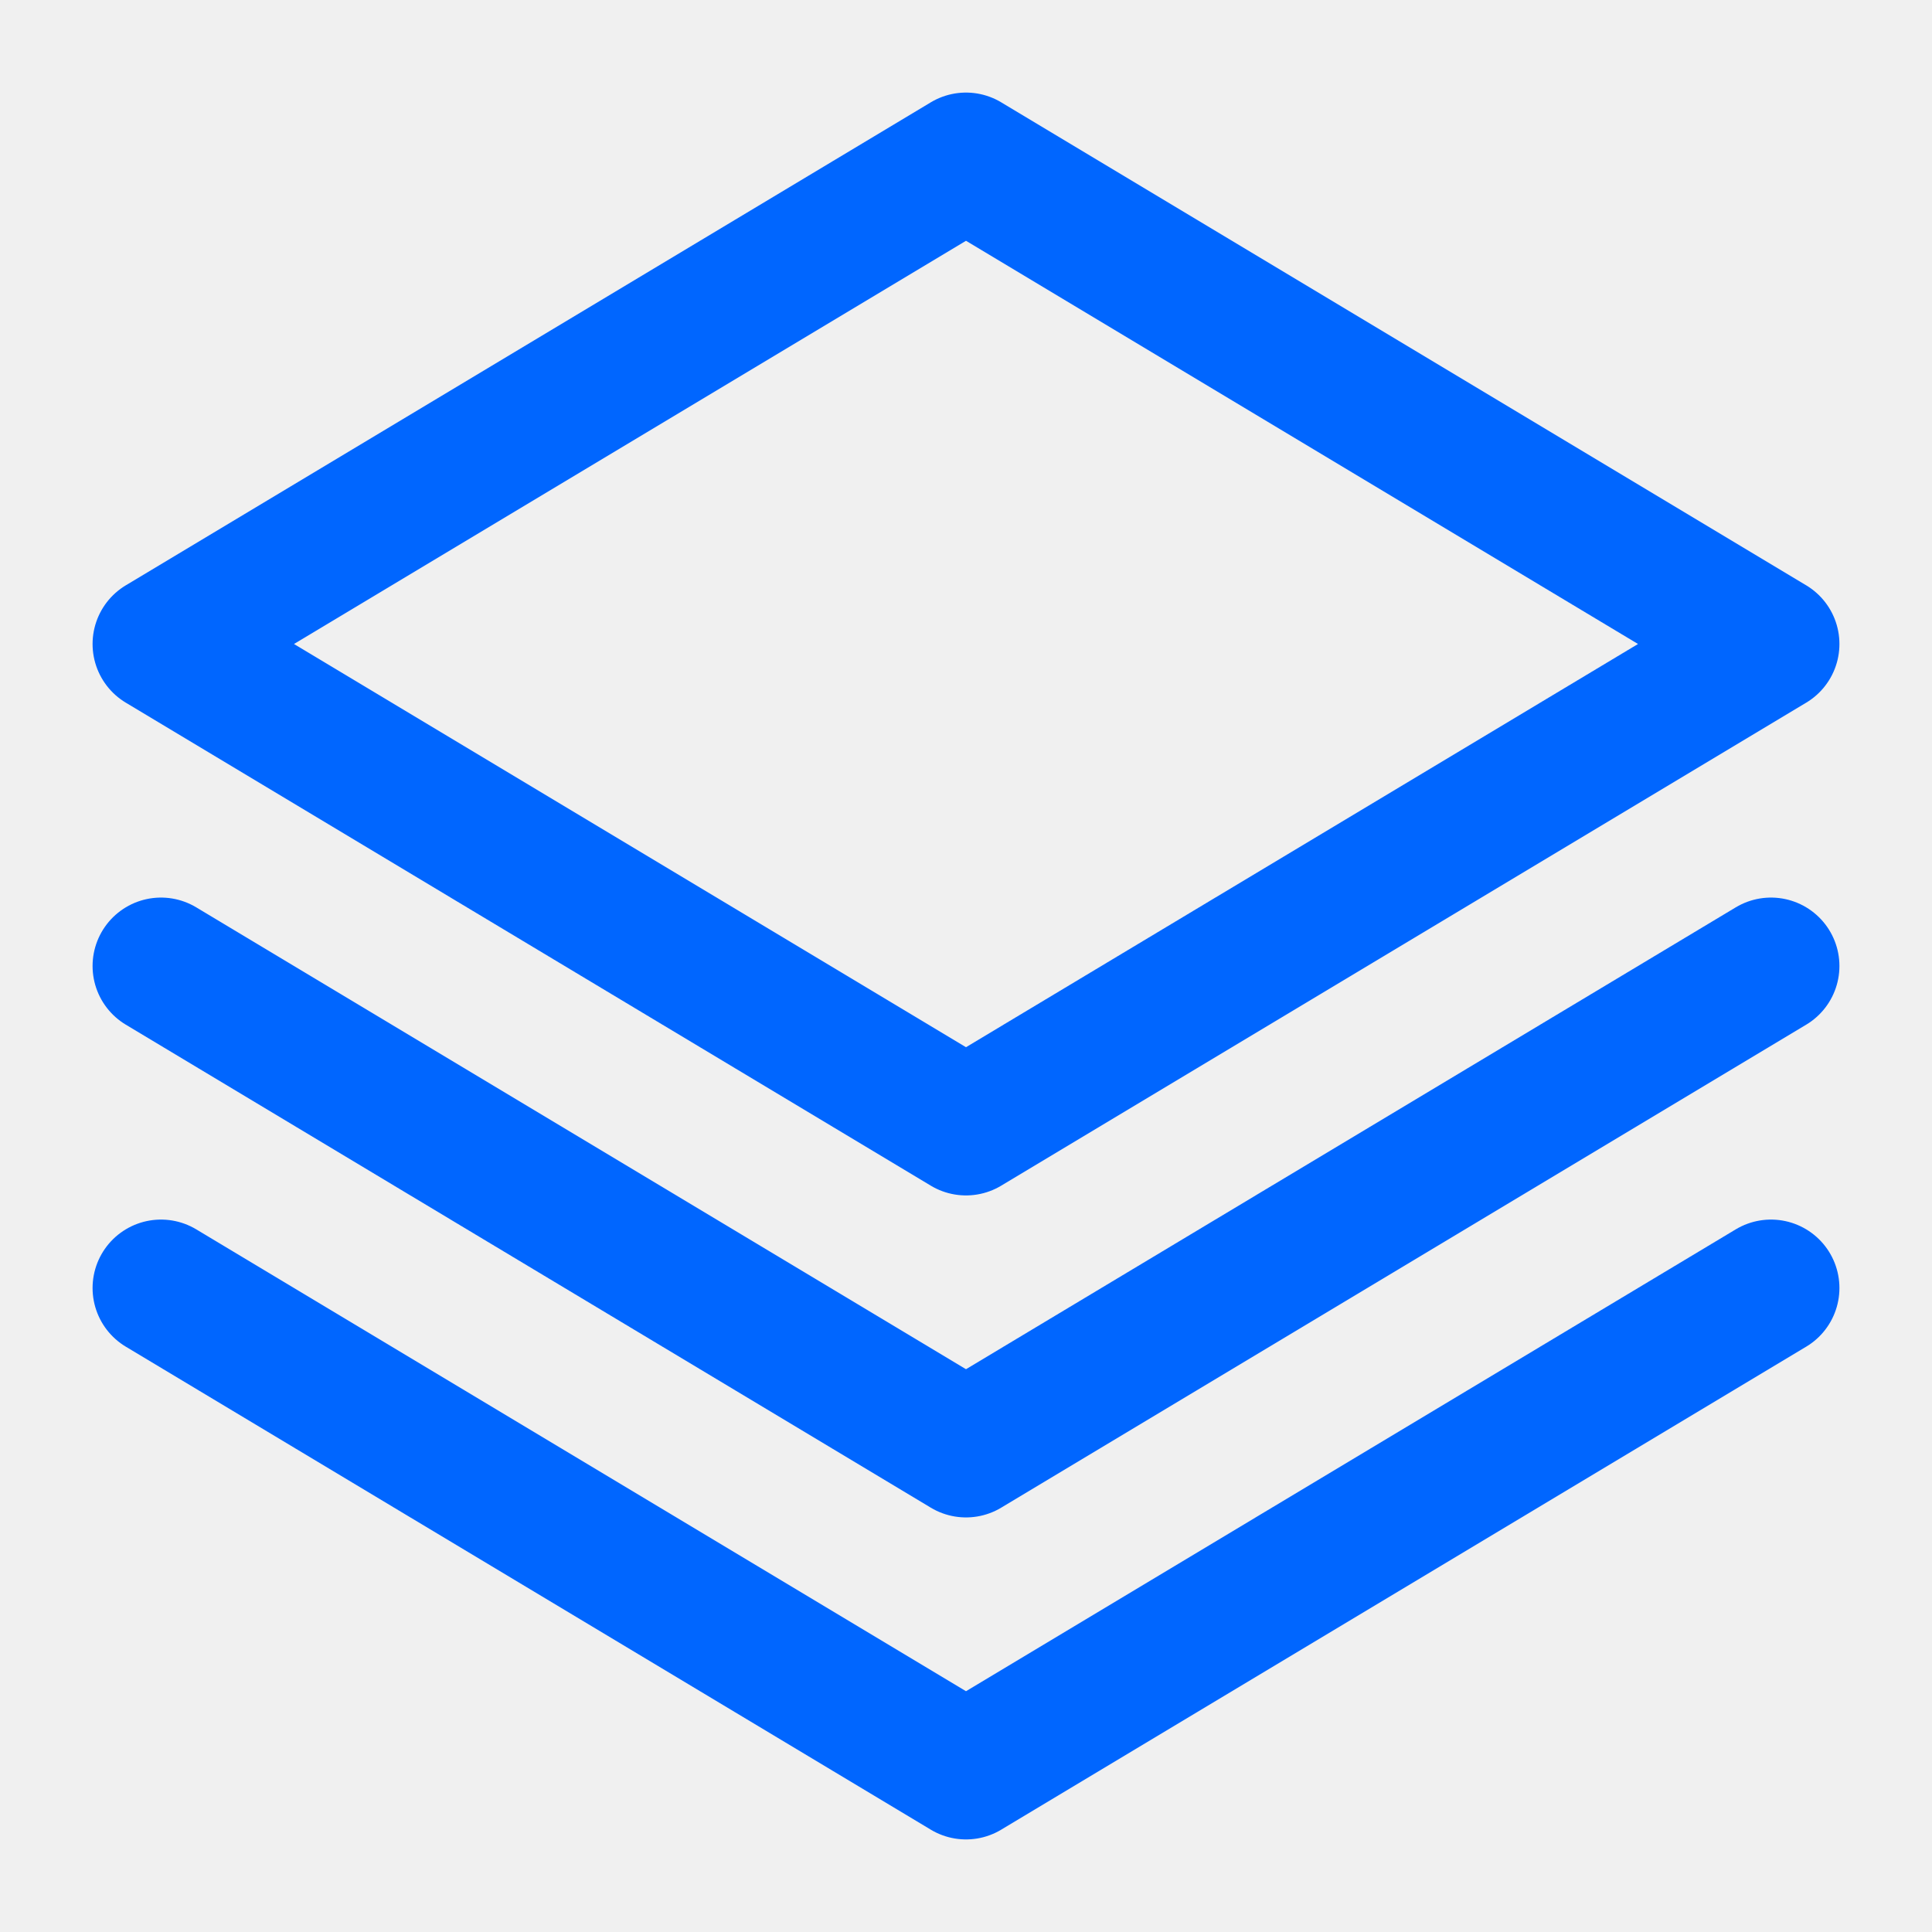
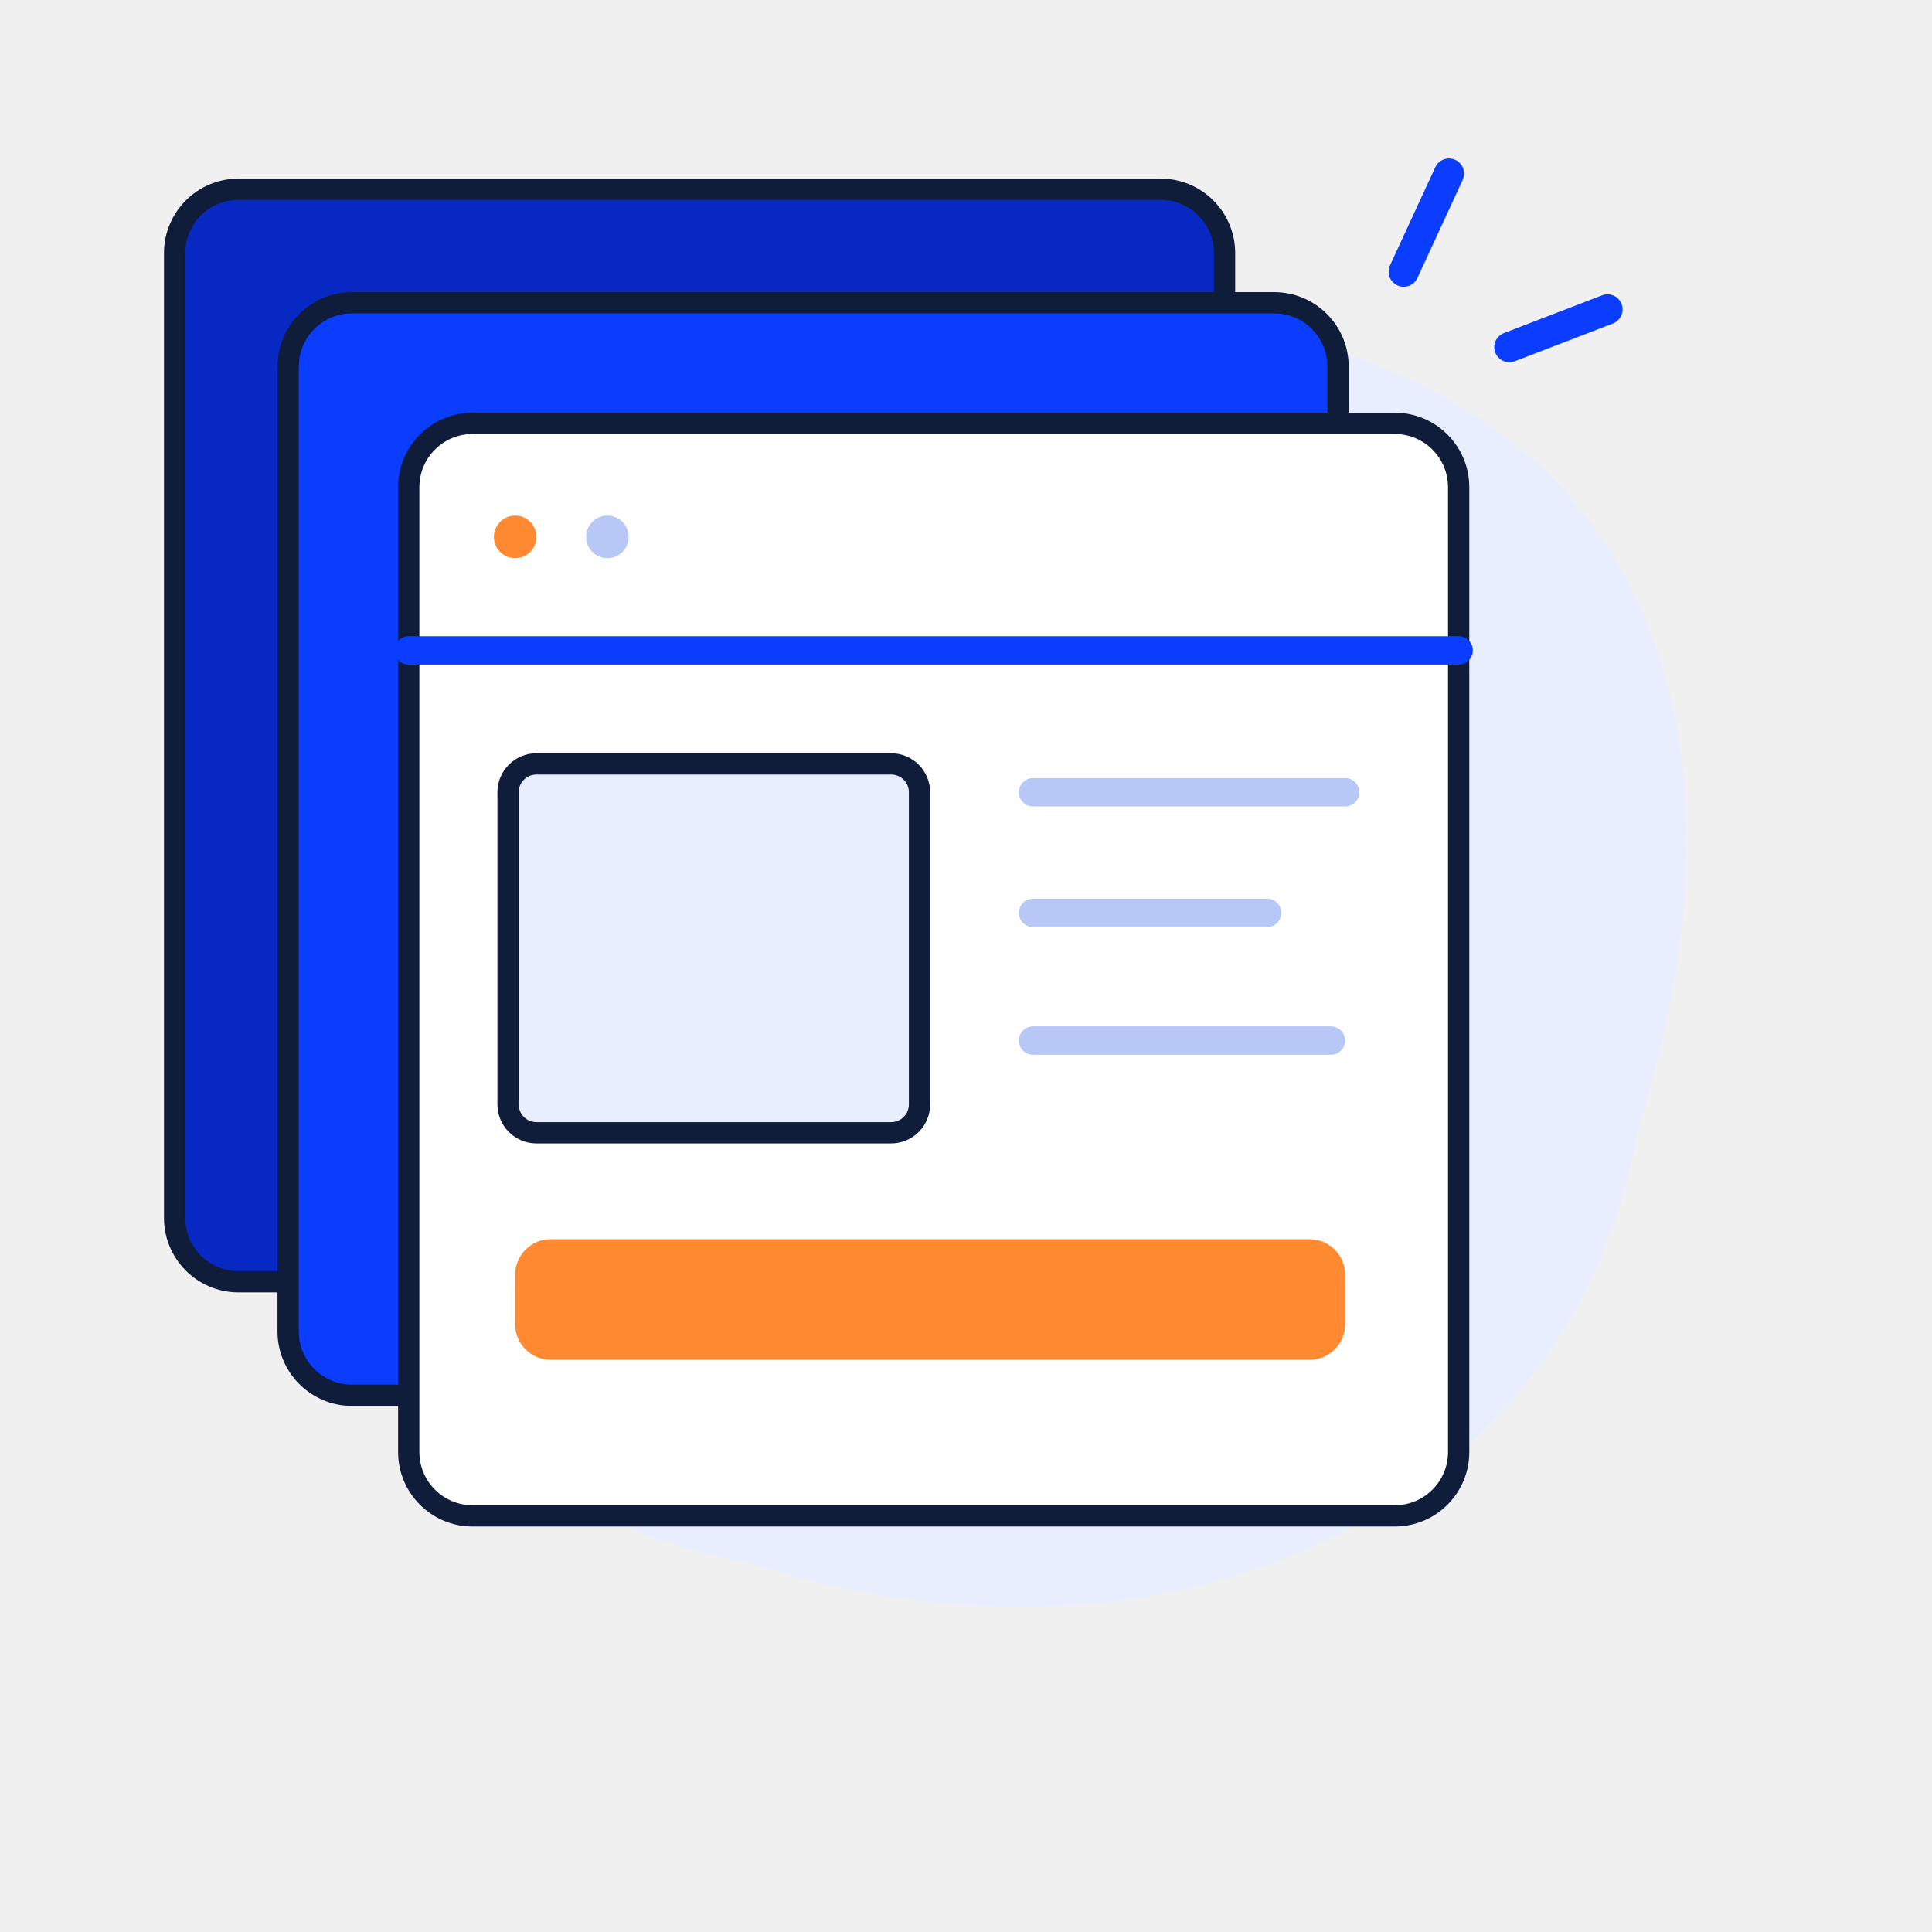
- <svg xmlns="http://www.w3.org/2000/svg" width="24" height="24" viewBox="0 0 24 24" fill="none" stroke="#0066ff" stroke-width="1.7" stroke-linecap="round" stroke-linejoin="round">
-   <path d="m12 2 10 6-10 6L2 8zM2 12l10 6 10-6M2 16l10 6 10-6" />
+ <svg xmlns="http://www.w3.org/2000/svg" width="256" height="256" viewBox="0 0 256 256" fill="none">
+   <path d="M39 82C56 41 111 31 163 43C215 52 235 92 217 150C208 201 154 225 99 207C48 198 18 139 39 82Z" fill="#E9EEFF" stroke="none" stroke-width="3" stroke-linecap="round" stroke-linejoin="round" />
+   <path d="M37 163c26-8 51-5 71-5" fill="none" stroke="#FF8A32" stroke-width="10" stroke-linecap="round" stroke-linejoin="round" />
+   <path d="m186 36 6-13m8 23 13-5" fill="none" stroke="#0B3DFF" stroke-width="4" stroke-linecap="round" stroke-linejoin="round" />
+   <g transform="translate(-6 -5) scale(0.94) rotate(0 128 128)">
+     <g transform="translate(-10 -7) scale(1) rotate(0 128 128)">
+       <rect x="41" y="39" width="148" height="154" rx="9" fill="#0828C4" stroke="#101D3A" stroke-width="3" />
+       <rect x="57" y="55" width="148" height="154" rx="9" fill="#0B3DFF" stroke="#101D3A" stroke-width="3" />
+       <rect x="74" y="72" width="148" height="154" rx="9" fill="#FFFFFF" stroke="#101D3A" stroke-width="3" />
+       <path d="M74 104h148" fill="none" stroke="#0B3DFF" stroke-width="4" stroke-linecap="round" stroke-linejoin="round" />
+       <circle cx="89" cy="88" r="3" fill="#FF8A32" stroke="none" stroke-width="0" />
+       <circle cx="102" cy="88" r="3" fill="#B7C7F6" stroke="none" stroke-width="0" />
+       <rect x="88" y="120" width="58" height="52" rx="4" fill="#E9EEFF" stroke="#101D3A" stroke-width="3" />
+       <path d="M162 124h44m-44 17h33m-33 18h42" fill="none" stroke="#B7C7F6" stroke-width="4" stroke-linecap="round" stroke-linejoin="round" />
+       <rect x="89" y="187" width="117" height="17" rx="5" fill="#FF8A32" stroke="none" stroke-width="0" />
+     </g>
+   </g>
</svg>
